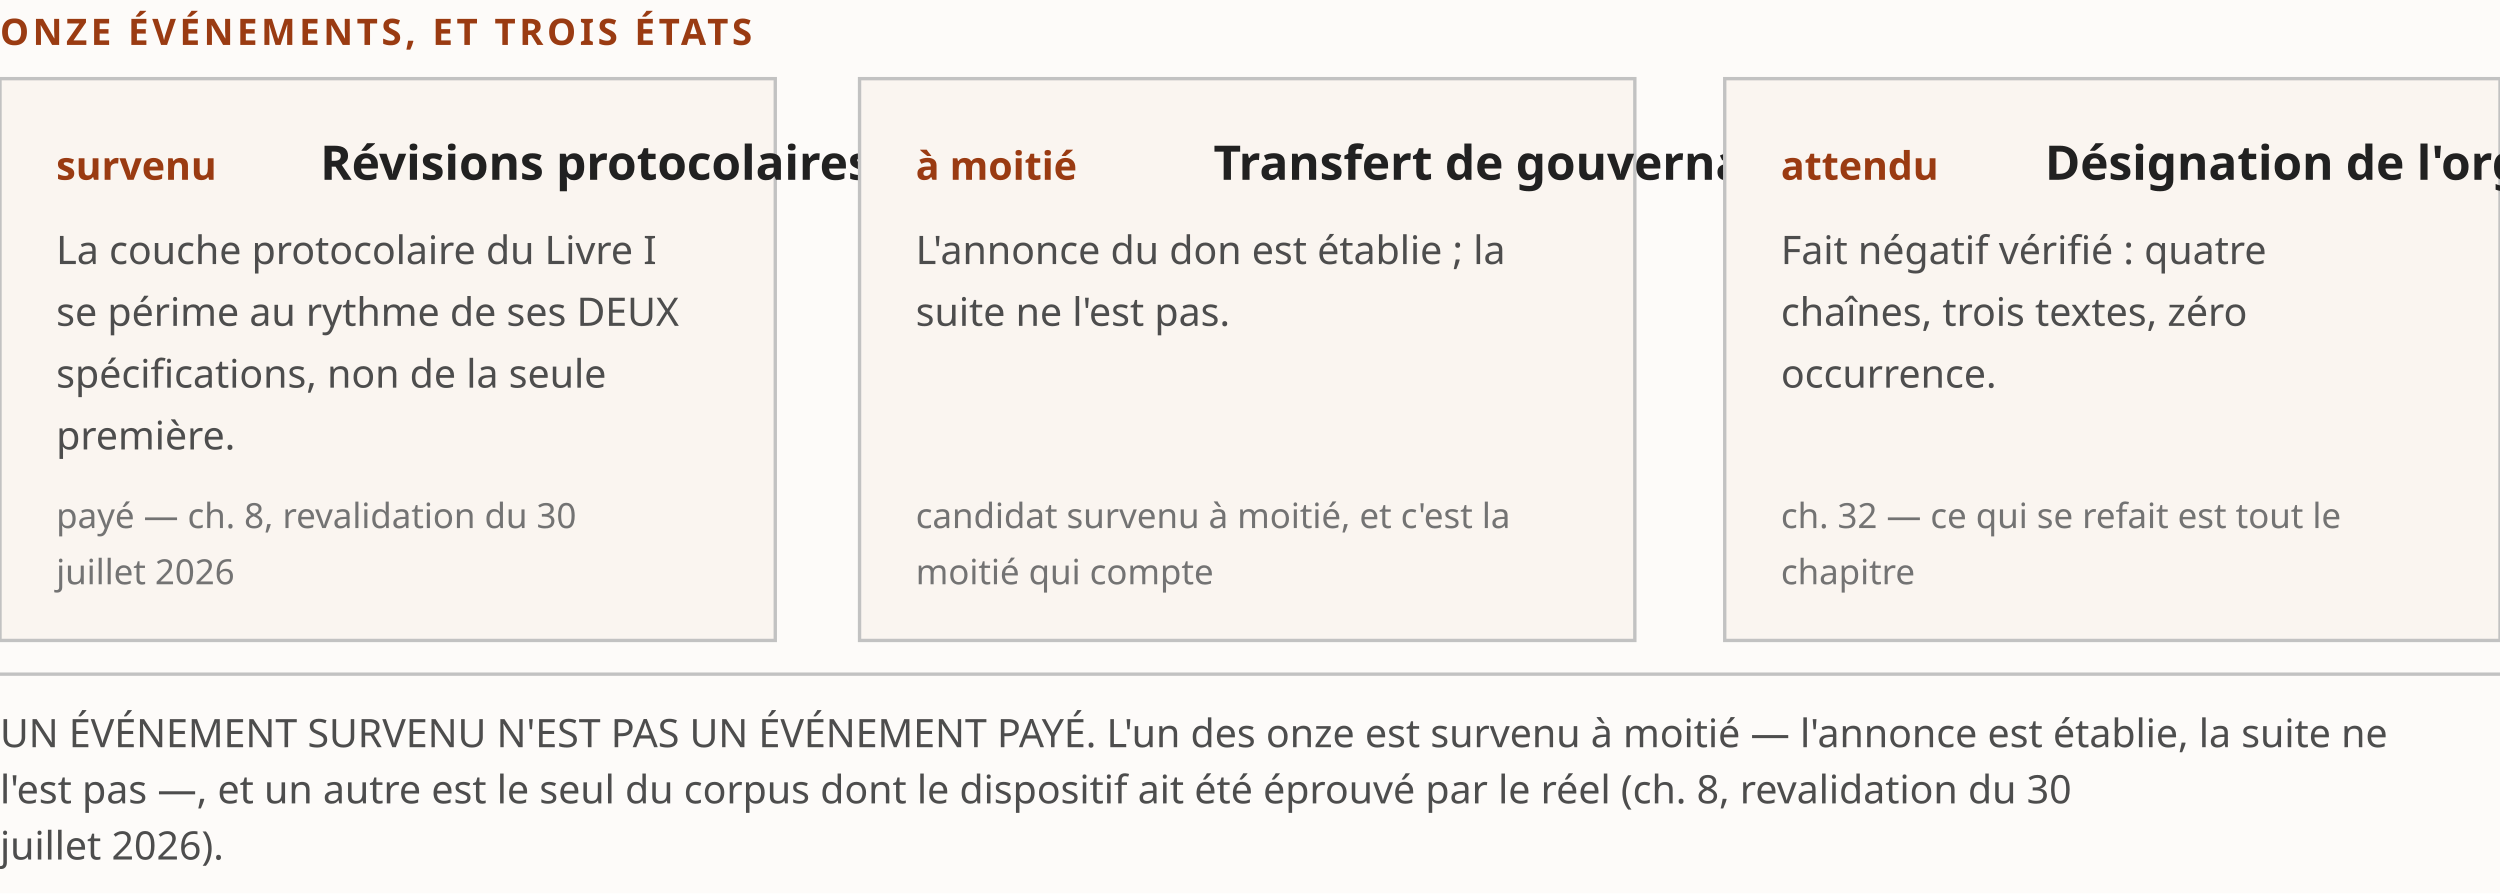
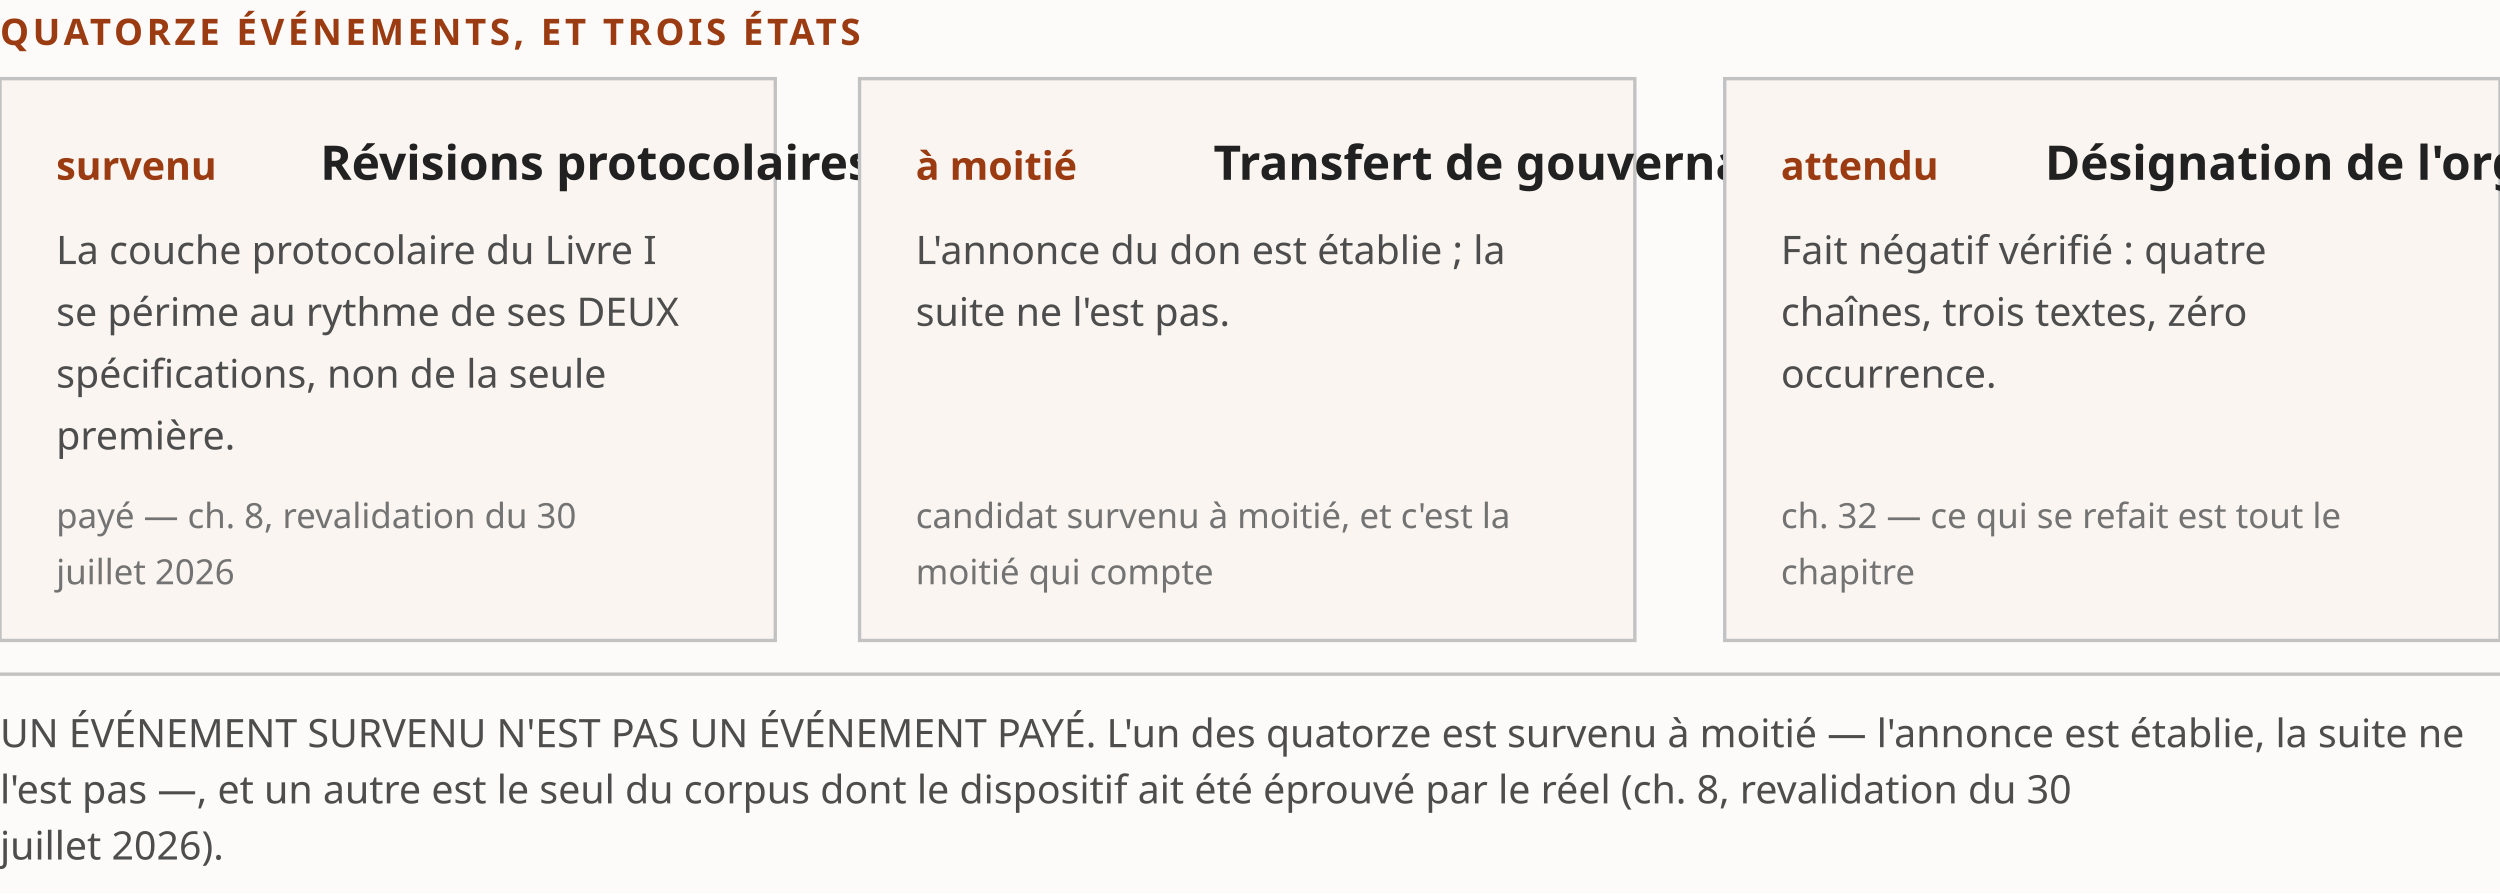
- <svg xmlns="http://www.w3.org/2000/svg" viewBox="0 0 445 159" width="445" height="159" role="img" aria-label="Les onze evenements de peremption de la somme, avec leur tri prospectif.">
+ <svg xmlns="http://www.w3.org/2000/svg" viewBox="0 0 445 159" width="445" height="159" role="img" aria-label="Les quatorze evenements de peremption de la somme, avec leur tri prospectif.">
  <defs>
    <style>
  .l      { font-family: Corbel, Candara, "Segoe UI", sans-serif; }
  .bande  { font-size: 8.5px; font-weight: 700; fill: #212121; }
  .rang   { font-size: 7px;   font-weight: 700; fill: #9A3B12; }
  .titre  { font-size: 6.5px; font-weight: 700; fill: #9A3B12; letter-spacing: .1em; }
  .titreg { font-size: 6.5px; font-weight: 700; fill: #737373; letter-spacing: .1em; }
  .ann    { font-size: 7px;   fill: #4d4d4d; }
  .annf   { font-size: 7px;   font-weight: 700; fill: #212121; }
  .renvoi { font-size: 6.2px; fill: #737373; }
  .gris   { font-size: 8.5px; font-weight: 700; fill: #737373; }
  .date   { font-size: 6.5px; font-weight: 700; fill: #9A3B12; }
  </style>
  </defs>
  <rect x="0" y="0" width="445" height="159" fill="#FDFBF9" />
-   <text class="l titre" x="0" y="8">ONZE ÉVÉNEMENTS, ET TROIS ÉTATS</text>
+   <text class="l titre" x="0" y="8">QUATORZE ÉVÉNEMENTS, ET TROIS ÉTATS</text>
  <rect x="0" y="14" width="138" height="100" fill="#FAF5F0" stroke="#C2C2C2" stroke-width=".6" />
  <text class="l rang" x="10" y="32">survenu</text>
  <text class="l bande" x="57" y="32">Révisions protocolaires</text>
  <text class="l ann" x="10" y="47">La couche protocolaire du Livre I</text>
  <text class="l ann" x="10" y="58">se périme au rythme de ses DEUX</text>
  <text class="l ann" x="10" y="69">spécifications, non de la seule</text>
  <text class="l ann" x="10" y="80">première.</text>
  <text class="l renvoi" x="10" y="94">payé — ch. 8, revalidation du 30</text>
  <text class="l renvoi" x="10" y="104">juillet 2026</text>
  <rect x="153" y="14" width="138" height="100" fill="#FAF5F0" stroke="#C2C2C2" stroke-width=".6" />
  <text class="l rang" x="163" y="32">à moitié</text>
  <text class="l bande" x="216" y="32">Transfert de gouvernance</text>
  <text class="l ann" x="163" y="47">L'annonce du don est établie ; la</text>
  <text class="l ann" x="163" y="58">suite ne l'est pas.</text>
  <text class="l renvoi" x="163" y="94">candidat survenu à moitié, et c'est la</text>
  <text class="l renvoi" x="163" y="104">moitié qui compte</text>
  <rect x="307" y="14" width="138" height="100" fill="#FAF5F0" stroke="#C2C2C2" stroke-width=".6" />
  <text class="l rang" x="317" y="32">attendu</text>
  <text class="l bande" x="364" y="32">Désignation de l'organisme</text>
  <text class="l ann" x="317" y="47">Fait négatif vérifié : quatre</text>
  <text class="l ann" x="317" y="58">chaînes, trois textes, zéro</text>
  <text class="l ann" x="317" y="69">occurrence.</text>
  <text class="l renvoi" x="317" y="94">ch. 32 — ce qui se refait est tout le</text>
  <text class="l renvoi" x="317" y="104">chapitre</text>
  <path d="M 0 120 H 445" fill="none" stroke="#C2C2C2" stroke-width=".6" />
-   <text class="l ann" x="0" y="133">UN ÉVÉNEMENT SURVENU N'EST PAS UN ÉVÉNEMENT PAYÉ. L'un des onze est survenu à moitié — l'annonce est établie, la suite ne</text>
+   <text class="l ann" x="0" y="133">UN ÉVÉNEMENT SURVENU N'EST PAS UN ÉVÉNEMENT PAYÉ. L'un des quatorze est survenu à moitié — l'annonce est établie, la suite ne</text>
  <text class="l ann" x="0" y="143">l'est pas —, et un autre est le seul du corpus dont le dispositif ait été éprouvé par le réel (ch. 8, revalidation du 30</text>
  <text class="l ann" x="0" y="153">juillet 2026).</text>
</svg>
